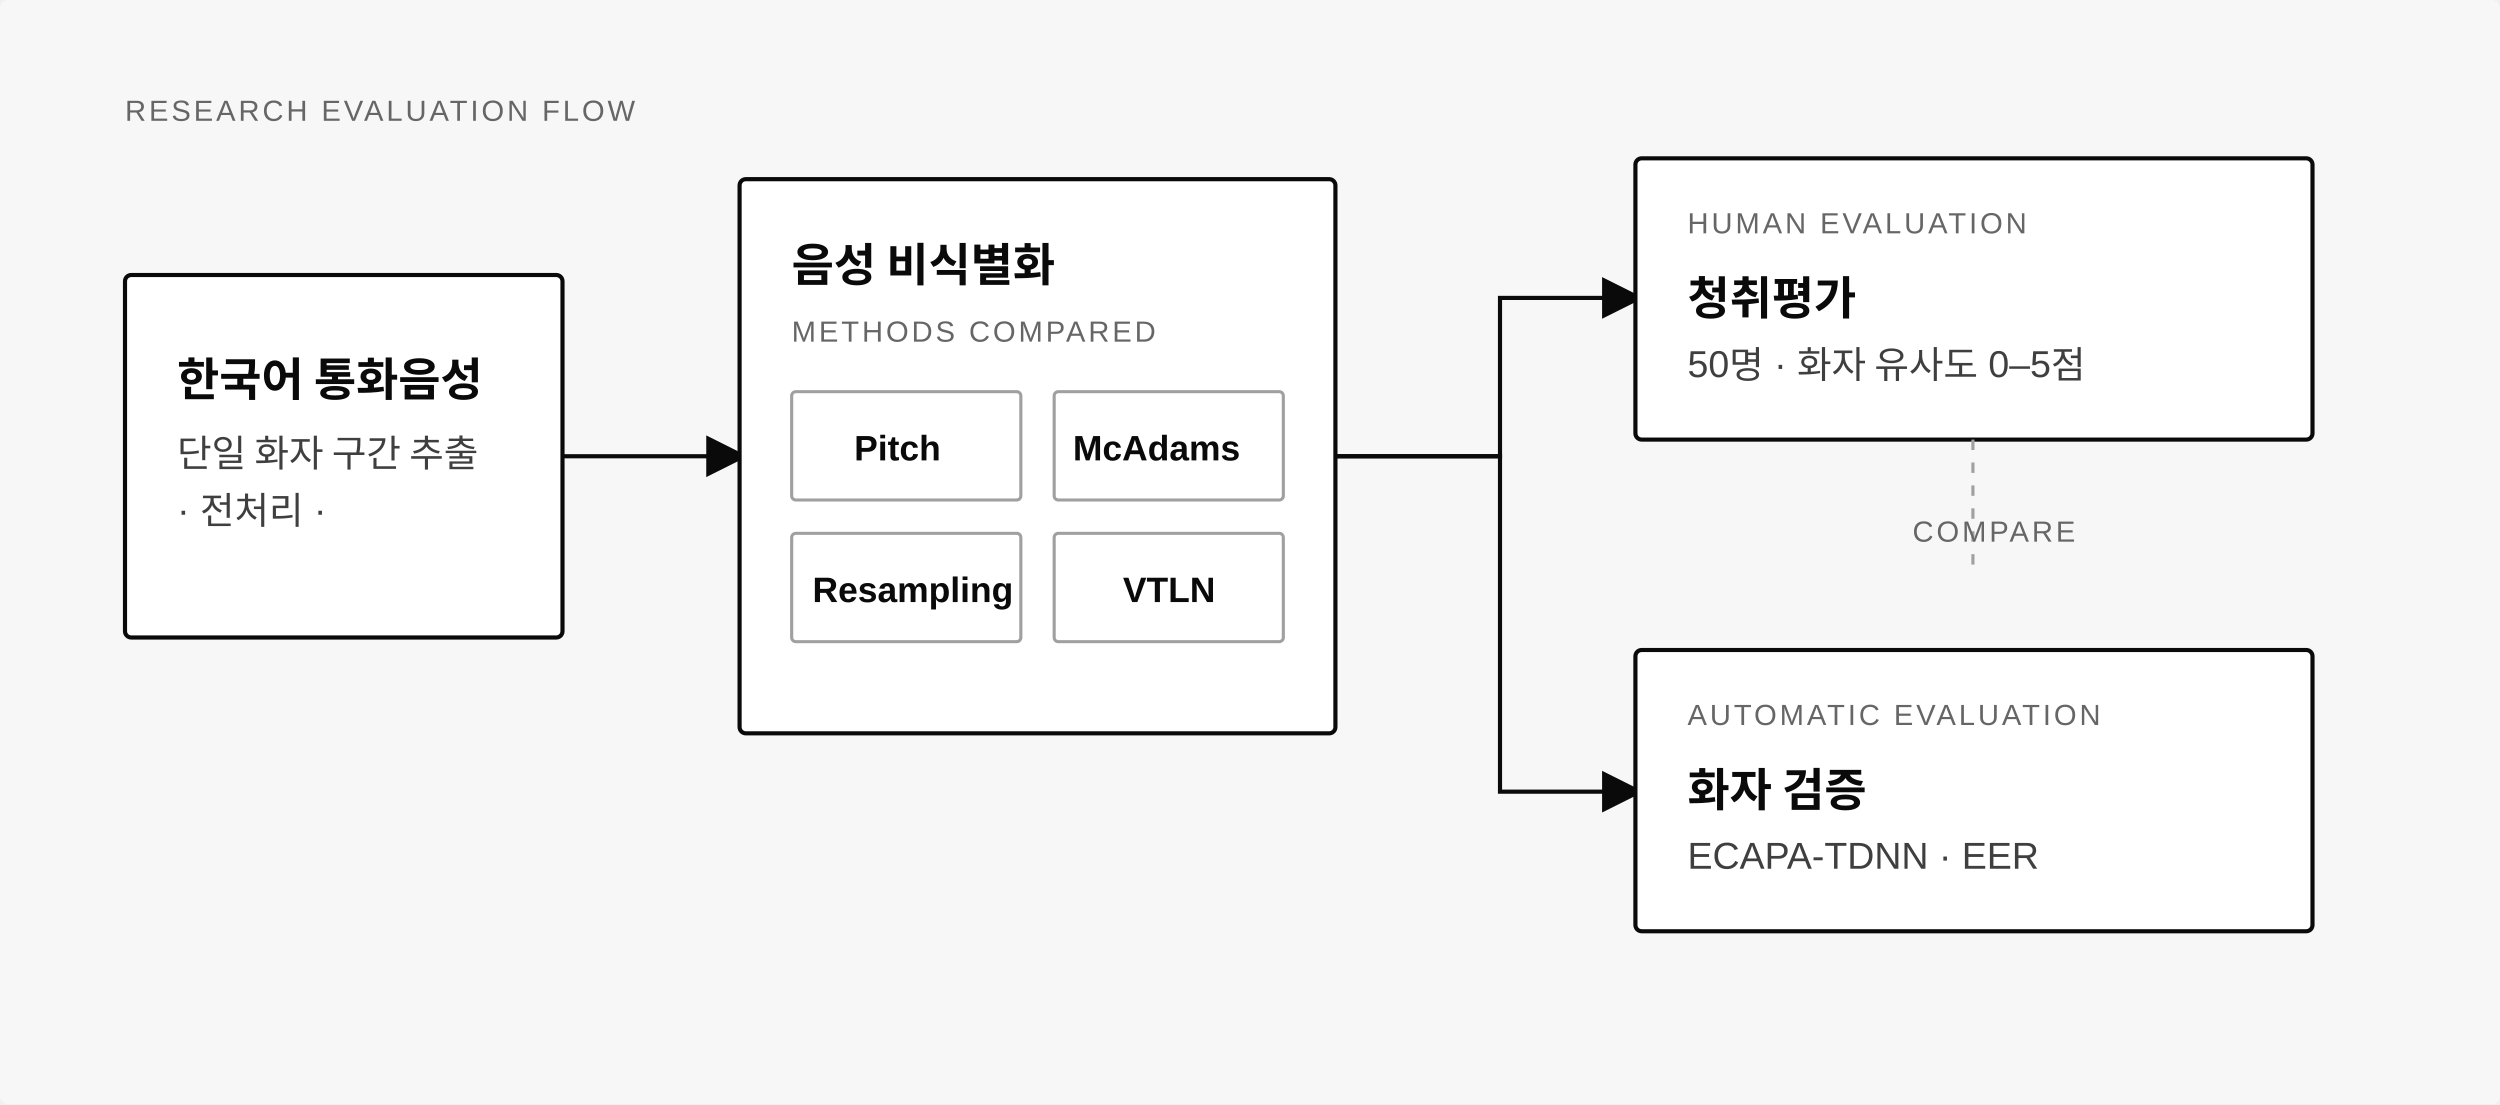
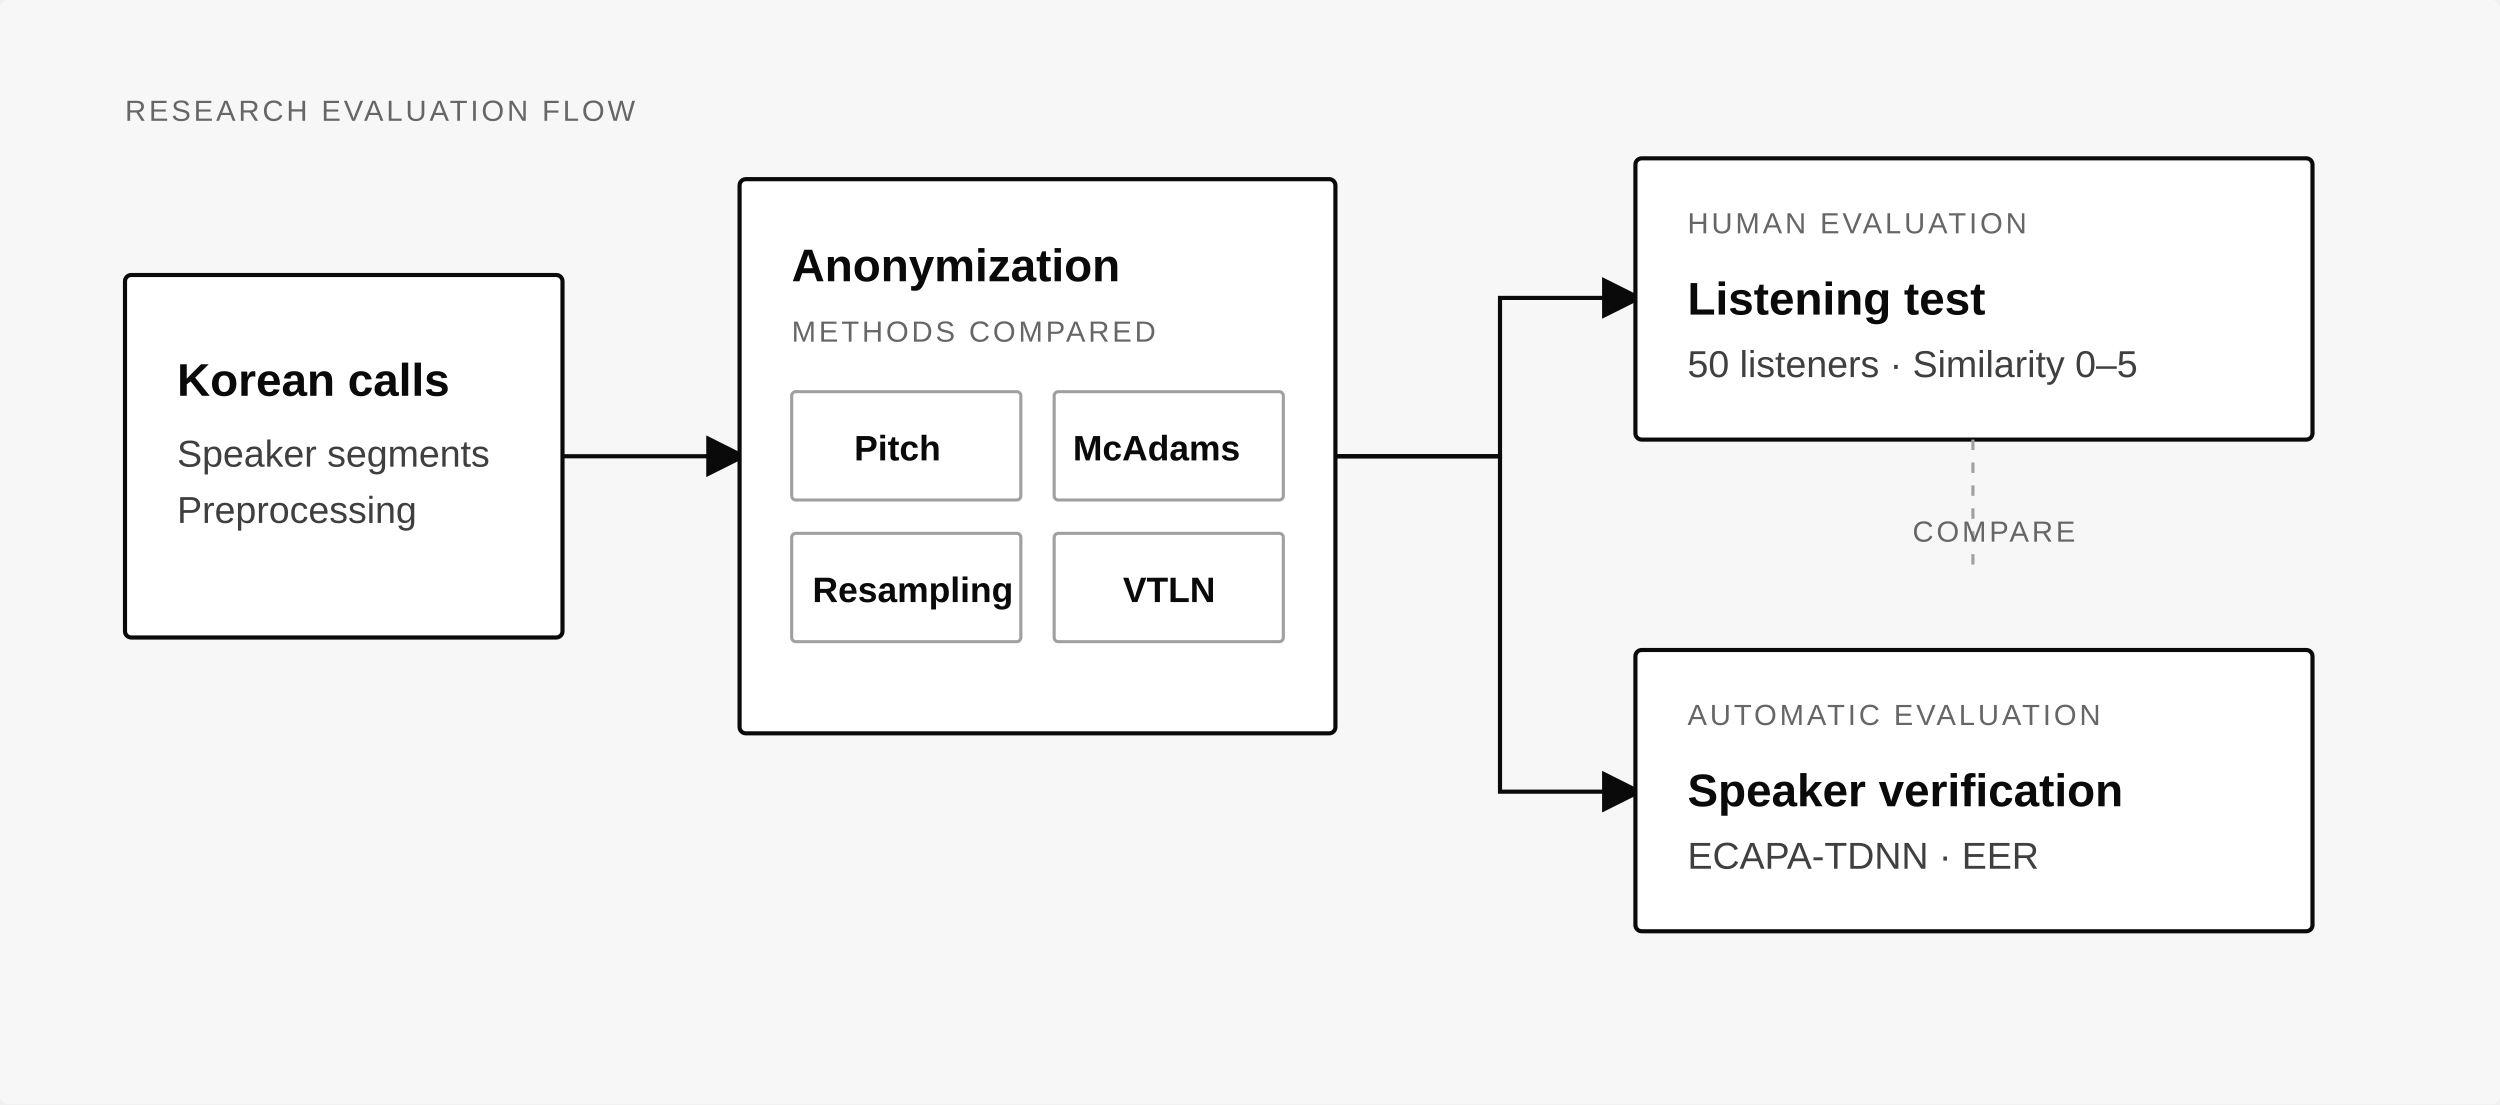
<svg xmlns="http://www.w3.org/2000/svg" viewBox="0 0 1200 530" role="img" aria-labelledby="title desc">
  <style>
    .bg { fill: #f7f7f7; }
    .card { fill: #fff; stroke: #0a0a0a; stroke-width: 2; }
    .soft { fill: #fff; stroke: #a0a0a0; stroke-width: 1.5; }
    .line { fill: none; stroke: #0a0a0a; stroke-width: 2; marker-end: url(#arrow); }
    .guide { fill: none; stroke: #a0a0a0; stroke-width: 1.5; stroke-dasharray: 5 6; }
    .label { font: 600 22px 'Pretendard', Arial, sans-serif; fill: #0a0a0a; }
    .body { font: 400 18px 'Pretendard', Arial, sans-serif; fill: #3f3f3f; }
    .micro { font: 500 14px 'Pretendard', Arial, sans-serif; letter-spacing: 1.4px; fill: #666; }
    .method { font: 600 17px 'Pretendard', Arial, sans-serif; fill: #0a0a0a; }
  </style>
  <defs>
    <marker id="arrow" markerWidth="10" markerHeight="10" refX="8" refY="5" orient="auto">
      <path d="M0,0 L10,5 L0,10 z" fill="#0a0a0a" />
    </marker>
  </defs>
  <rect class="bg" width="1200" height="530" rx="4" />
  <text class="micro" x="60" y="58">RESEARCH EVALUATION FLOW</text>
  <rect class="card" x="60" y="132" width="210" height="174" rx="3" />
-   <text class="label" x="85" y="190">한국어 통화음성</text>
-   <text class="body" x="85" y="224">단일 화자 구간 추출</text>
-   <text class="body" x="85" y="251">· 전처리 ·</text>
+   <text class="label" x="85" y="190">Korean calls</text>
+   <text class="body" x="85" y="224">Speaker segments</text>
+   <text class="body" x="85" y="251">Preprocessing</text>
  <path class="line" d="M270 219 H355" />
  <rect class="card" x="355" y="86" width="286" height="266" rx="3" />
-   <text class="label" x="380" y="135">음성 비식별화</text>
+   <text class="label" x="380" y="135">Anonymization</text>
  <text class="micro" x="380" y="164">METHODS COMPARED</text>
  <rect class="soft" x="380" y="188" width="110" height="52" rx="2" />
  <text class="method" x="410" y="221">Pitch</text>
  <rect class="soft" x="506" y="188" width="110" height="52" rx="2" />
  <text class="method" x="515" y="221">McAdams</text>
  <rect class="soft" x="380" y="256" width="110" height="52" rx="2" />
  <text class="method" x="390" y="289">Resampling</text>
  <rect class="soft" x="506" y="256" width="110" height="52" rx="2" />
  <text class="method" x="539" y="289">VTLN</text>
  <path class="line" d="M641 219 H720 V143 H785" />
  <path class="line" d="M641 219 H720 V380 H785" />
  <rect class="card" x="785" y="76" width="325" height="135" rx="3" />
  <text class="micro" x="810" y="112">HUMAN EVALUATION</text>
-   <text class="label" x="810" y="151">청취평가</text>
-   <text class="body" x="810" y="181">50명 · 화자 유사도 0–5점</text>
+   <text class="label" x="810" y="151">Listening test</text>
+   <text class="body" x="810" y="181">50 listeners · Similarity 0–5</text>
  <rect class="card" x="785" y="312" width="325" height="135" rx="3" />
  <text class="micro" x="810" y="348">AUTOMATIC EVALUATION</text>
-   <text class="label" x="810" y="387">화자 검증</text>
+   <text class="label" x="810" y="387">Speaker verification</text>
  <text class="body" x="810" y="417">ECAPA-TDNN · EER</text>
  <path class="guide" d="M947 211 V276" />
  <text class="micro" x="918" y="260">COMPARE</text>
</svg>
